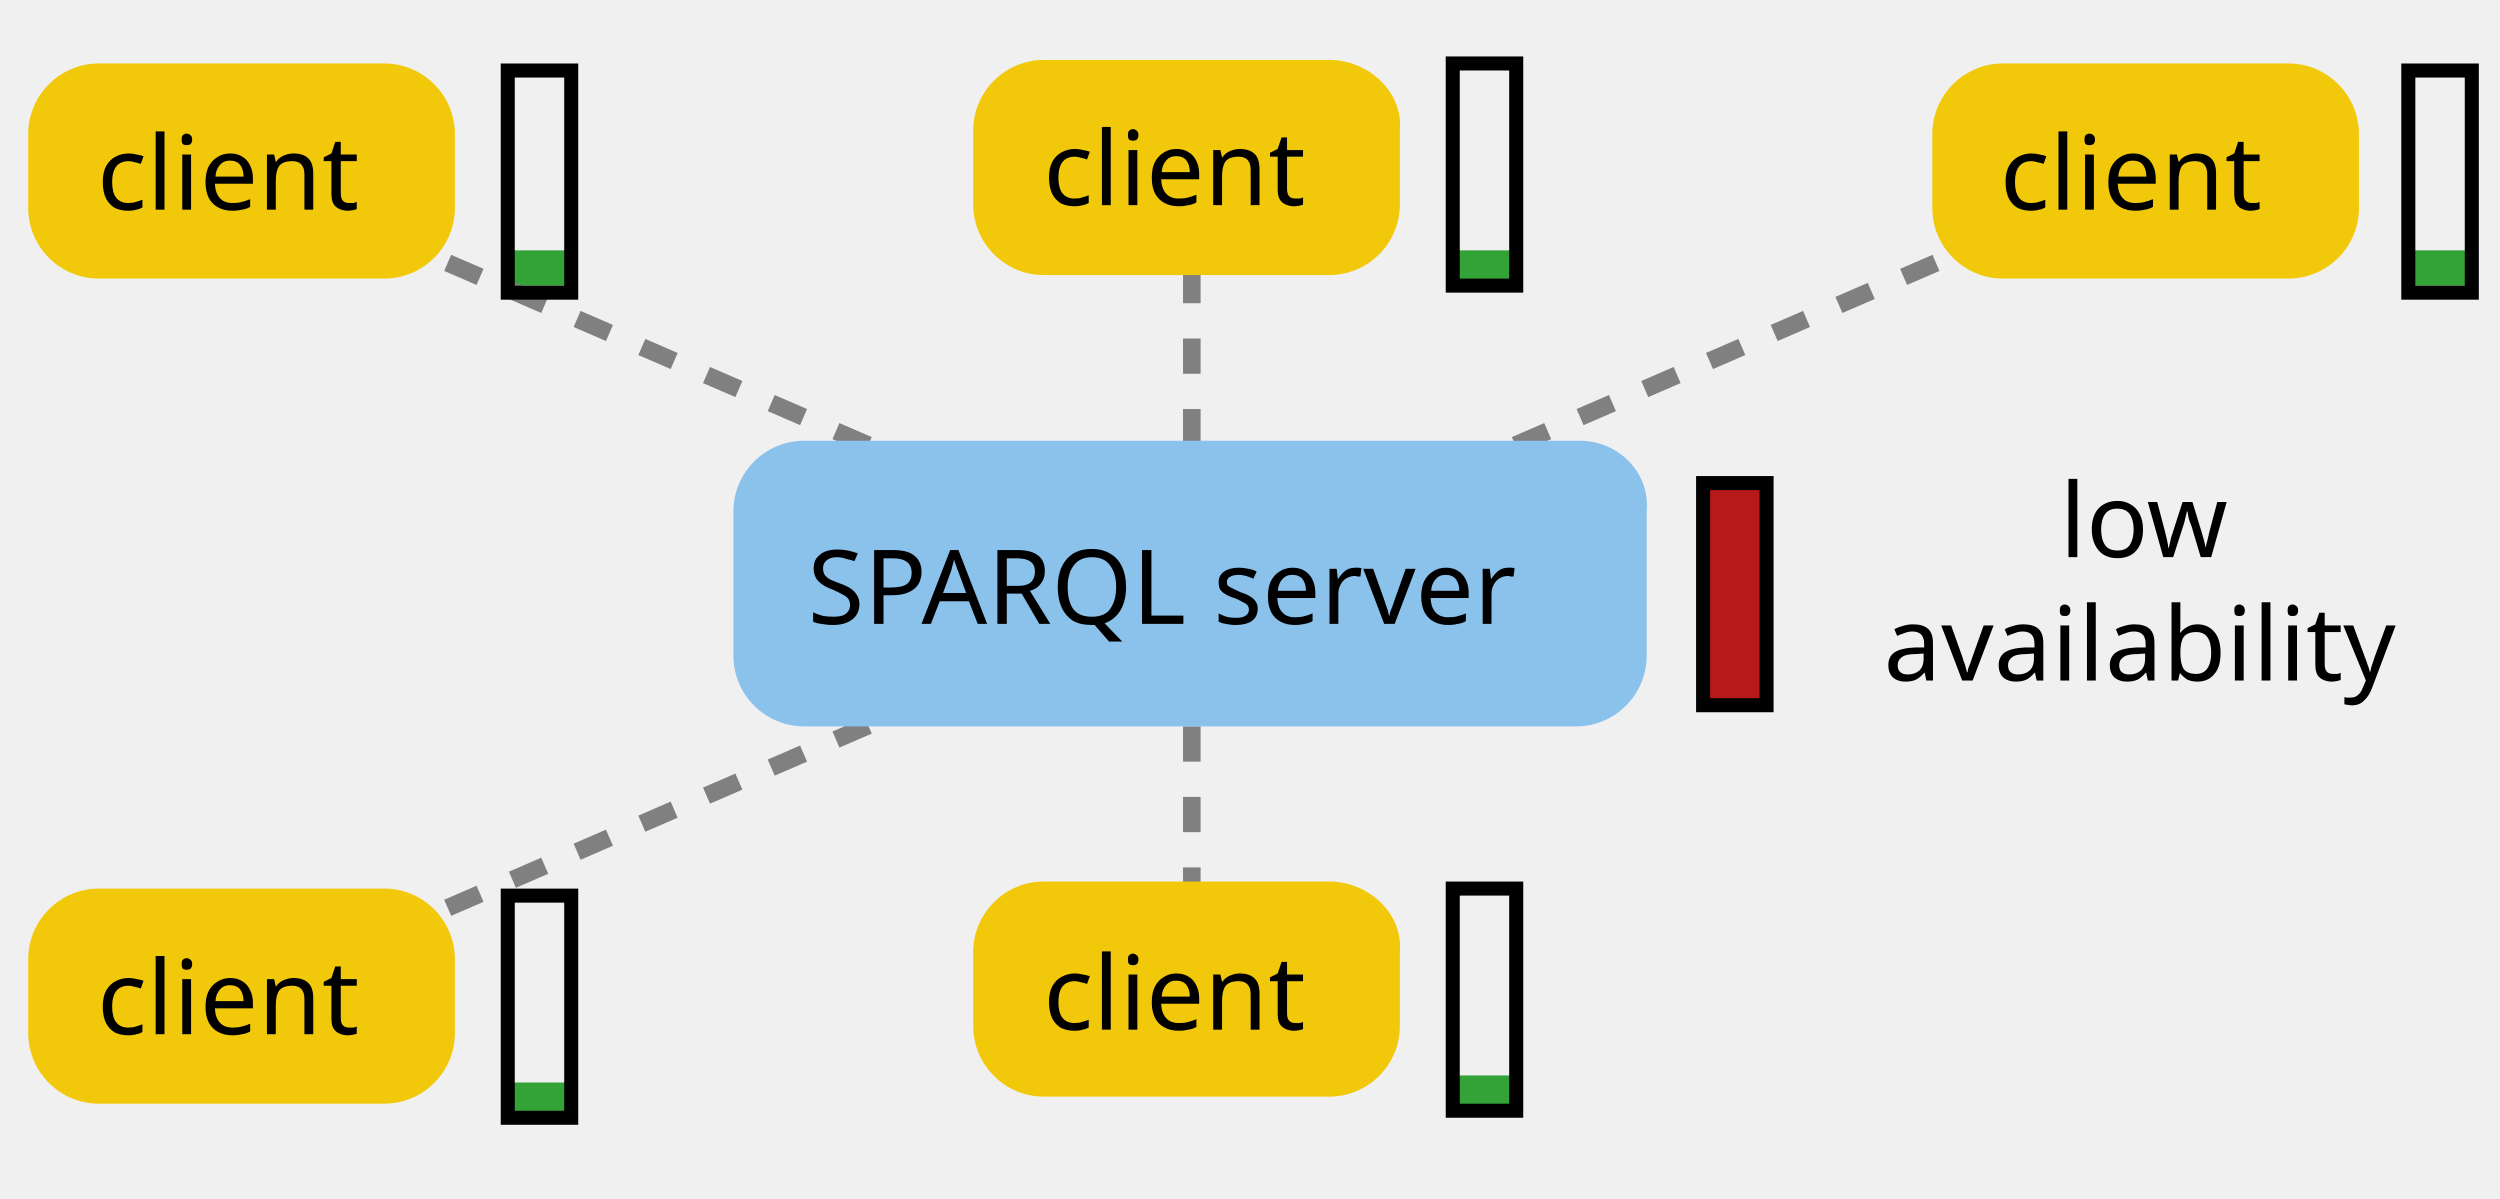
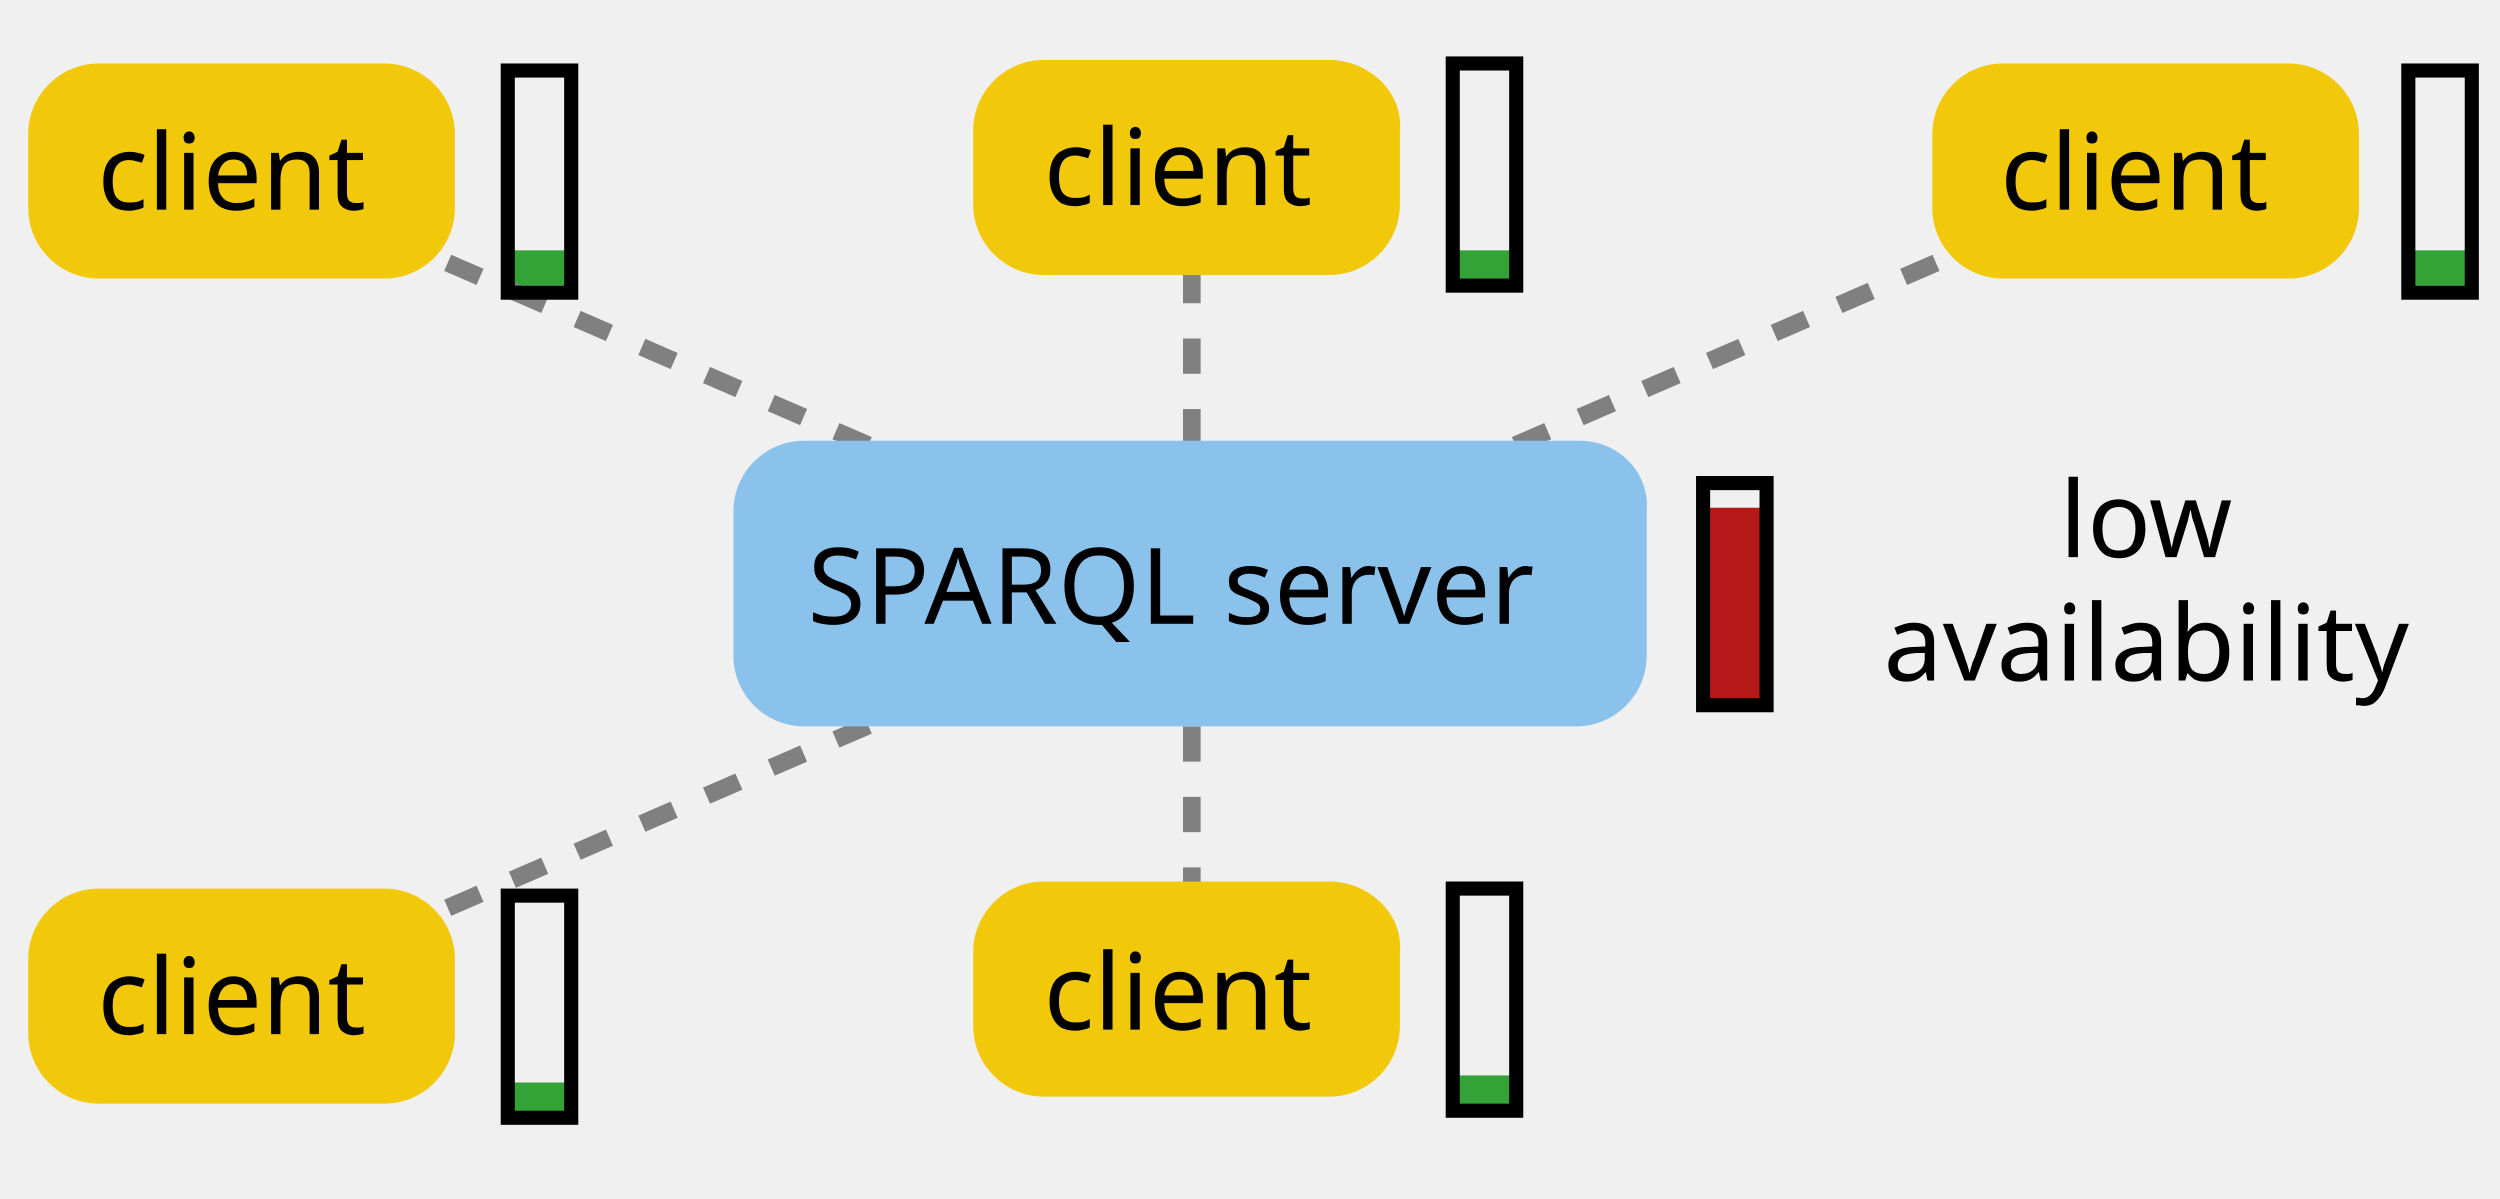
- <svg xmlns="http://www.w3.org/2000/svg" version="1.0" x="0px" y="0px" width="70.9px" height="34px" viewBox="0 0 70.9 34" enable-background="new 0 0 70.9 34" xml:space="preserve">
+ <svg xmlns="http://www.w3.org/2000/svg" version="1.0" width="70.9px" height="34px">
  <rect x="14.4" y="7.1" fill="#33A237" width="1.9" height="1" />
  <rect x="41.1" y="7.1" fill="#33A237" width="1.9" height="1" />
  <rect x="68.3" y="7.1" fill="#33A237" width="1.9" height="1" />
  <rect x="14.3" y="30.7" fill="#33A237" width="1.9" height="1" />
  <rect x="41.1" y="30.5" fill="#33A237" width="1.9" height="1" />
-   <line fill="none" stroke="#808080" stroke-width="0.498" stroke-miterlimit="10" stroke-dasharray="1,1" x1="33.8" y1="16.6" x2="60.8" y2="4.9" />
-   <line fill="none" stroke="#808080" stroke-width="0.498" stroke-miterlimit="10" stroke-dasharray="1,1" x1="33.8" y1="16.6" x2="33.8" y2="4" />
-   <line fill="none" stroke="#808080" stroke-width="0.498" stroke-miterlimit="10" stroke-dasharray="1,1" x1="33.8" y1="16.6" x2="6.8" y2="4.9" />
-   <line fill="none" stroke="#808080" stroke-width="0.498" stroke-miterlimit="10" stroke-dasharray="1,1" x1="33.8" y1="16.6" x2="6.8" y2="28.3" />
-   <line fill="none" stroke="#808080" stroke-width="0.498" stroke-miterlimit="10" stroke-dasharray="1,1" x1="33.8" y1="16.6" x2="33.8" y2="28.1" />
+   <line fill="none" stroke="#808080" stroke-width="0.5" stroke-dasharray="1,1" x1="33.8" y1="16.6" x2="60.8" y2="4.9" />
+   <line fill="none" stroke="#808080" stroke-width="0.5" stroke-dasharray="1,1" x1="33.8" y1="16.6" x2="33.8" y2="4" />
+   <line fill="none" stroke="#808080" stroke-width="0.5" stroke-dasharray="1,1" x1="33.8" y1="16.6" x2="6.8" y2="4.9" />
+   <line fill="none" stroke="#808080" stroke-width="0.5" stroke-dasharray="1,1" x1="33.8" y1="16.6" x2="6.8" y2="28.3" />
+   <line fill="none" stroke="#808080" stroke-width="0.5" stroke-dasharray="1,1" x1="33.8" y1="16.6" x2="33.8" y2="28.1" />
  <path fill="#8BC2EB" d="M44.8,12.5h-22c-1.1,0-2,0.9-2,2v4.1c0,1.1,0.9,2,2,2h21.9c1.1,0,2-0.9,2-2v-4.1C46.8,13.4,45.9,12.5,44.8,12.5z" />
-   <rect x="48.3" y="13.7" fill="#FFFFFF" width="1.8" height="6.3" />
-   <rect x="48.3" y="13.7" fill="#B51918" stroke="#000000" stroke-width="0.398" stroke-miterlimit="10" width="1.8" height="6.3" />
+   <rect x="48.3" y="14.4" fill="#B51918" width="1.8" height="5.6" />
+   <rect x="48.3" y="13.7" fill="none" stroke="#000000" stroke-width="0.4" width="1.8" height="6.3" />
  <path fill="#F2C80A" d="M64.9,1.8h-8.1c-1.1,0-2,0.9-2,2v2.1c0,1.1,0.9,2,2,2h8.1c1.1,0,2-0.9,2-2V3.8C66.9,2.7,66,1.8,64.9,1.8z" />
-   <text transform="matrix(1 0 0 1 56.7224 5.9453)" font-family="'Arial-BoldMT'" font-size="2.926">client</text>
-   <rect x="68.3" y="2" fill="none" stroke="#000000" stroke-width="0.398" stroke-miterlimit="10" width="1.8" height="6.3" />
+   <text x="56.722" y="5.945" font-family="'Arial-BoldMT'" font-size="3">client</text>
+   <rect x="68.3" y="2" fill="none" stroke="#000000" stroke-width="0.4" width="1.8" height="6.3" />
  <path fill="#F2C80A" d="M37.7,1.7h-8.1c-1.1,0-2,0.9-2,2v2.1c0,1.1,0.9,2,2,2h8.1c1.1,0,2-0.9,2-2V3.7C39.8,2.6,38.8,1.7,37.7,1.7z" />
-   <text transform="matrix(1 0 0 1 29.5945 5.8184)" font-family="'Arial-BoldMT'" font-size="2.926">client</text>
-   <text transform="matrix(1 0 0 1 22.9041 17.6934)" font-family="'Arial-BoldMT'" font-size="2.926">SPARQL server</text>
-   <text transform="matrix(1 0 0 1 58.4128 15.7998)" font-family="'Arial-BoldItalicMT'" font-size="2.926">low </text>
-   <text transform="matrix(1 0 0 1 53.4128 19.2998)" font-family="'Arial-BoldItalicMT'" font-size="2.926">availability</text>
-   <rect x="41.2" y="1.8" fill="none" stroke="#000000" stroke-width="0.398" stroke-miterlimit="10" width="1.8" height="6.3" />
+   <text x="29.595" y="5.818" font-family="'Arial-BoldMT'" font-size="3">client</text>
+   <text x="22.904" y="17.693" font-family="'Arial-BoldMT'" font-size="3">SPARQL server</text>
+   <text x="58.413" y="15.8" font-family="'Arial-BoldItalicMT'" font-size="3">low </text>
+   <text x="53.413" y="19.3" font-family="'Arial-BoldItalicMT'" font-size="3">availability</text>
+   <rect x="41.2" y="1.8" fill="none" stroke="#000000" stroke-width="0.4" width="1.8" height="6.3" />
  <path fill="#F2C80A" d="M10.9,1.8H2.8c-1.1,0-2,0.9-2,2v2.1c0,1.1,0.9,2,2,2h8.1c1.1,0,2-0.9,2-2V3.8C12.9,2.7,12,1.8,10.9,1.8z" />
-   <text transform="matrix(1 0 0 1 2.7585 5.9453)" font-family="'Arial-BoldMT'" font-size="2.926">client</text>
-   <rect x="14.4" y="2" fill="none" stroke="#000000" stroke-width="0.398" stroke-miterlimit="10" width="1.8" height="6.3" />
+   <text x="2.759" y="5.945" font-family="'Arial-BoldMT'" font-size="3">client</text>
+   <rect x="14.4" y="2" fill="none" stroke="#000000" stroke-width="0.4" width="1.8" height="6.3" />
  <path fill="#F2C80A" d="M10.9,25.2H2.8c-1.1,0-2,0.9-2,2v2.1c0,1.1,0.9,2,2,2h8.1c1.1,0,2-0.9,2-2v-2.1C12.9,26.1,12,25.2,10.9,25.2z" />
-   <text transform="matrix(1 0 0 1 2.7585 29.3301)" font-family="'Arial-BoldMT'" font-size="2.926">client</text>
-   <rect x="14.4" y="25.4" fill="none" stroke="#000000" stroke-width="0.398" stroke-miterlimit="10" width="1.8" height="6.3" />
+   <text x="2.759" y="29.33" font-family="'Arial-BoldMT'" font-size="3">client</text>
+   <rect x="14.4" y="25.4" fill="none" stroke="#000000" stroke-width="0.4" width="1.8" height="6.3" />
  <path fill="#F2C80A" d="M37.7,25h-8.1c-1.1,0-2,0.9-2,2v2.1c0,1.1,0.9,2,2,2h8.1c1.1,0,2-0.9,2-2V27C39.8,25.9,38.8,25,37.7,25z" />
-   <text transform="matrix(1 0 0 1 29.5945 29.2012)" font-family="'Arial-BoldMT'" font-size="2.926">client</text>
-   <rect x="41.2" y="25.2" fill="none" stroke="#000000" stroke-width="0.398" stroke-miterlimit="10" width="1.8" height="6.3" />
+   <text x="29.595" y="29.201" font-family="'Arial-BoldMT'" font-size="3">client</text>
+   <rect x="41.2" y="25.2" fill="none" stroke="#000000" stroke-width="0.4" width="1.8" height="6.3" />
</svg>
